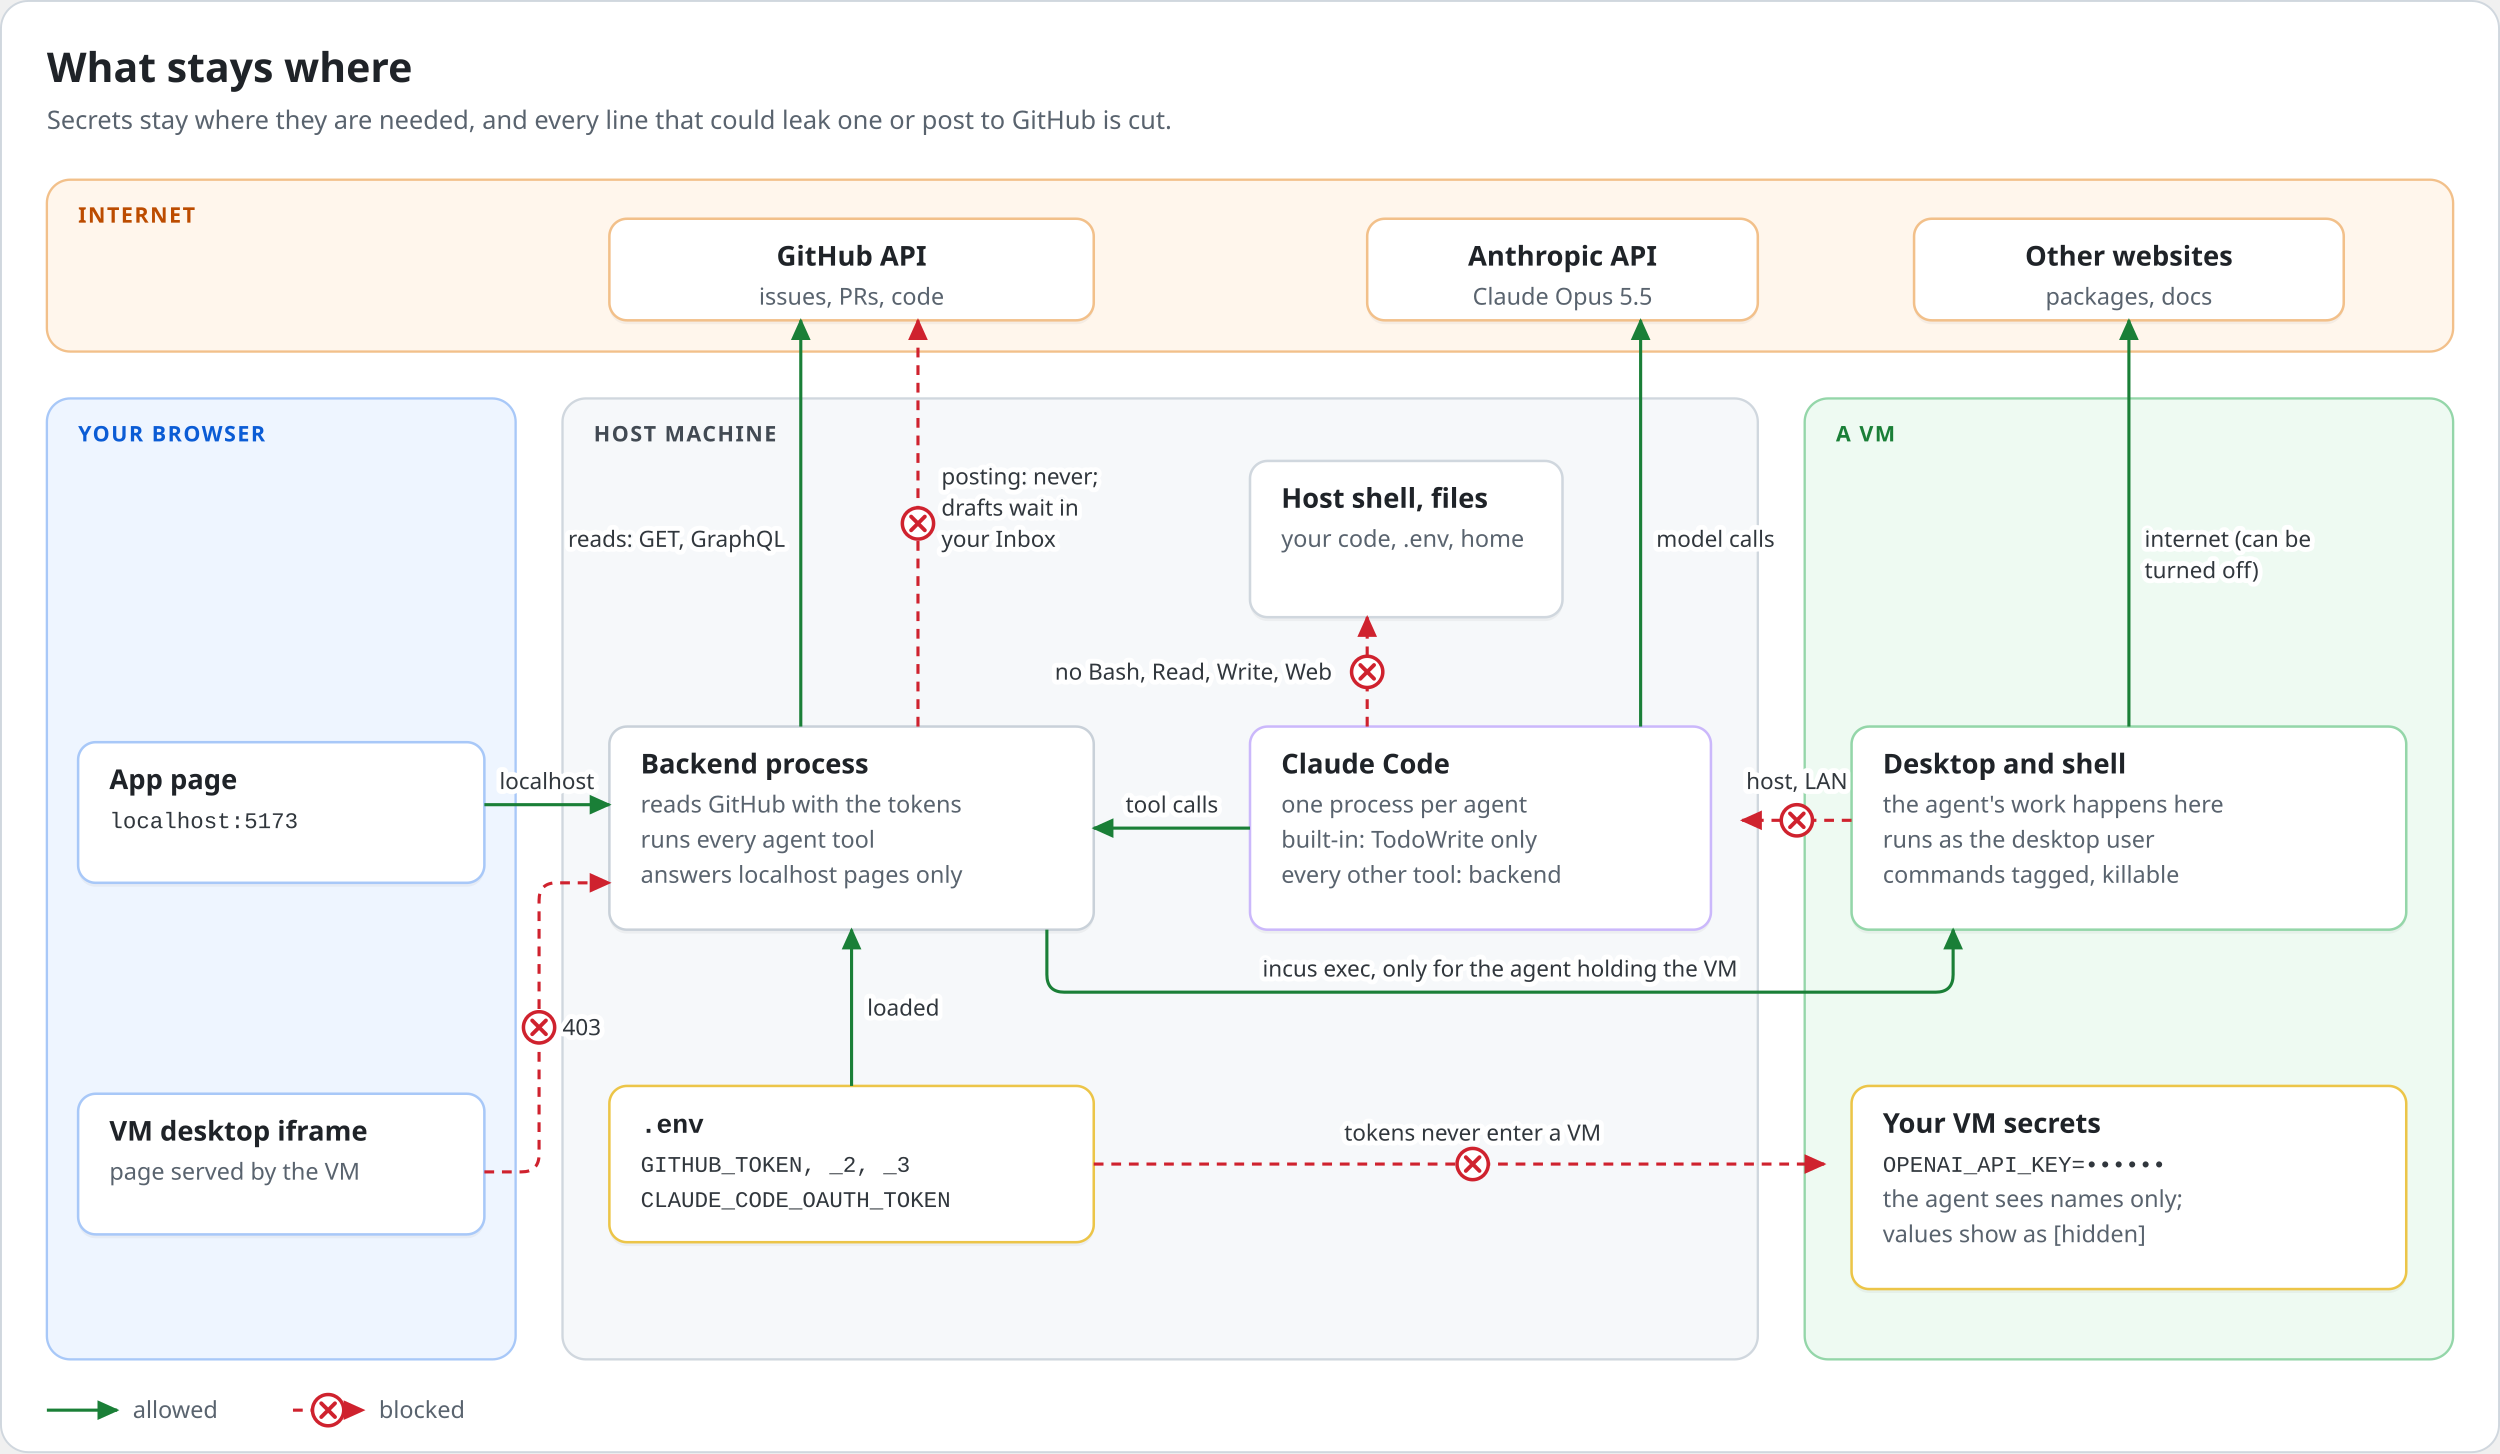
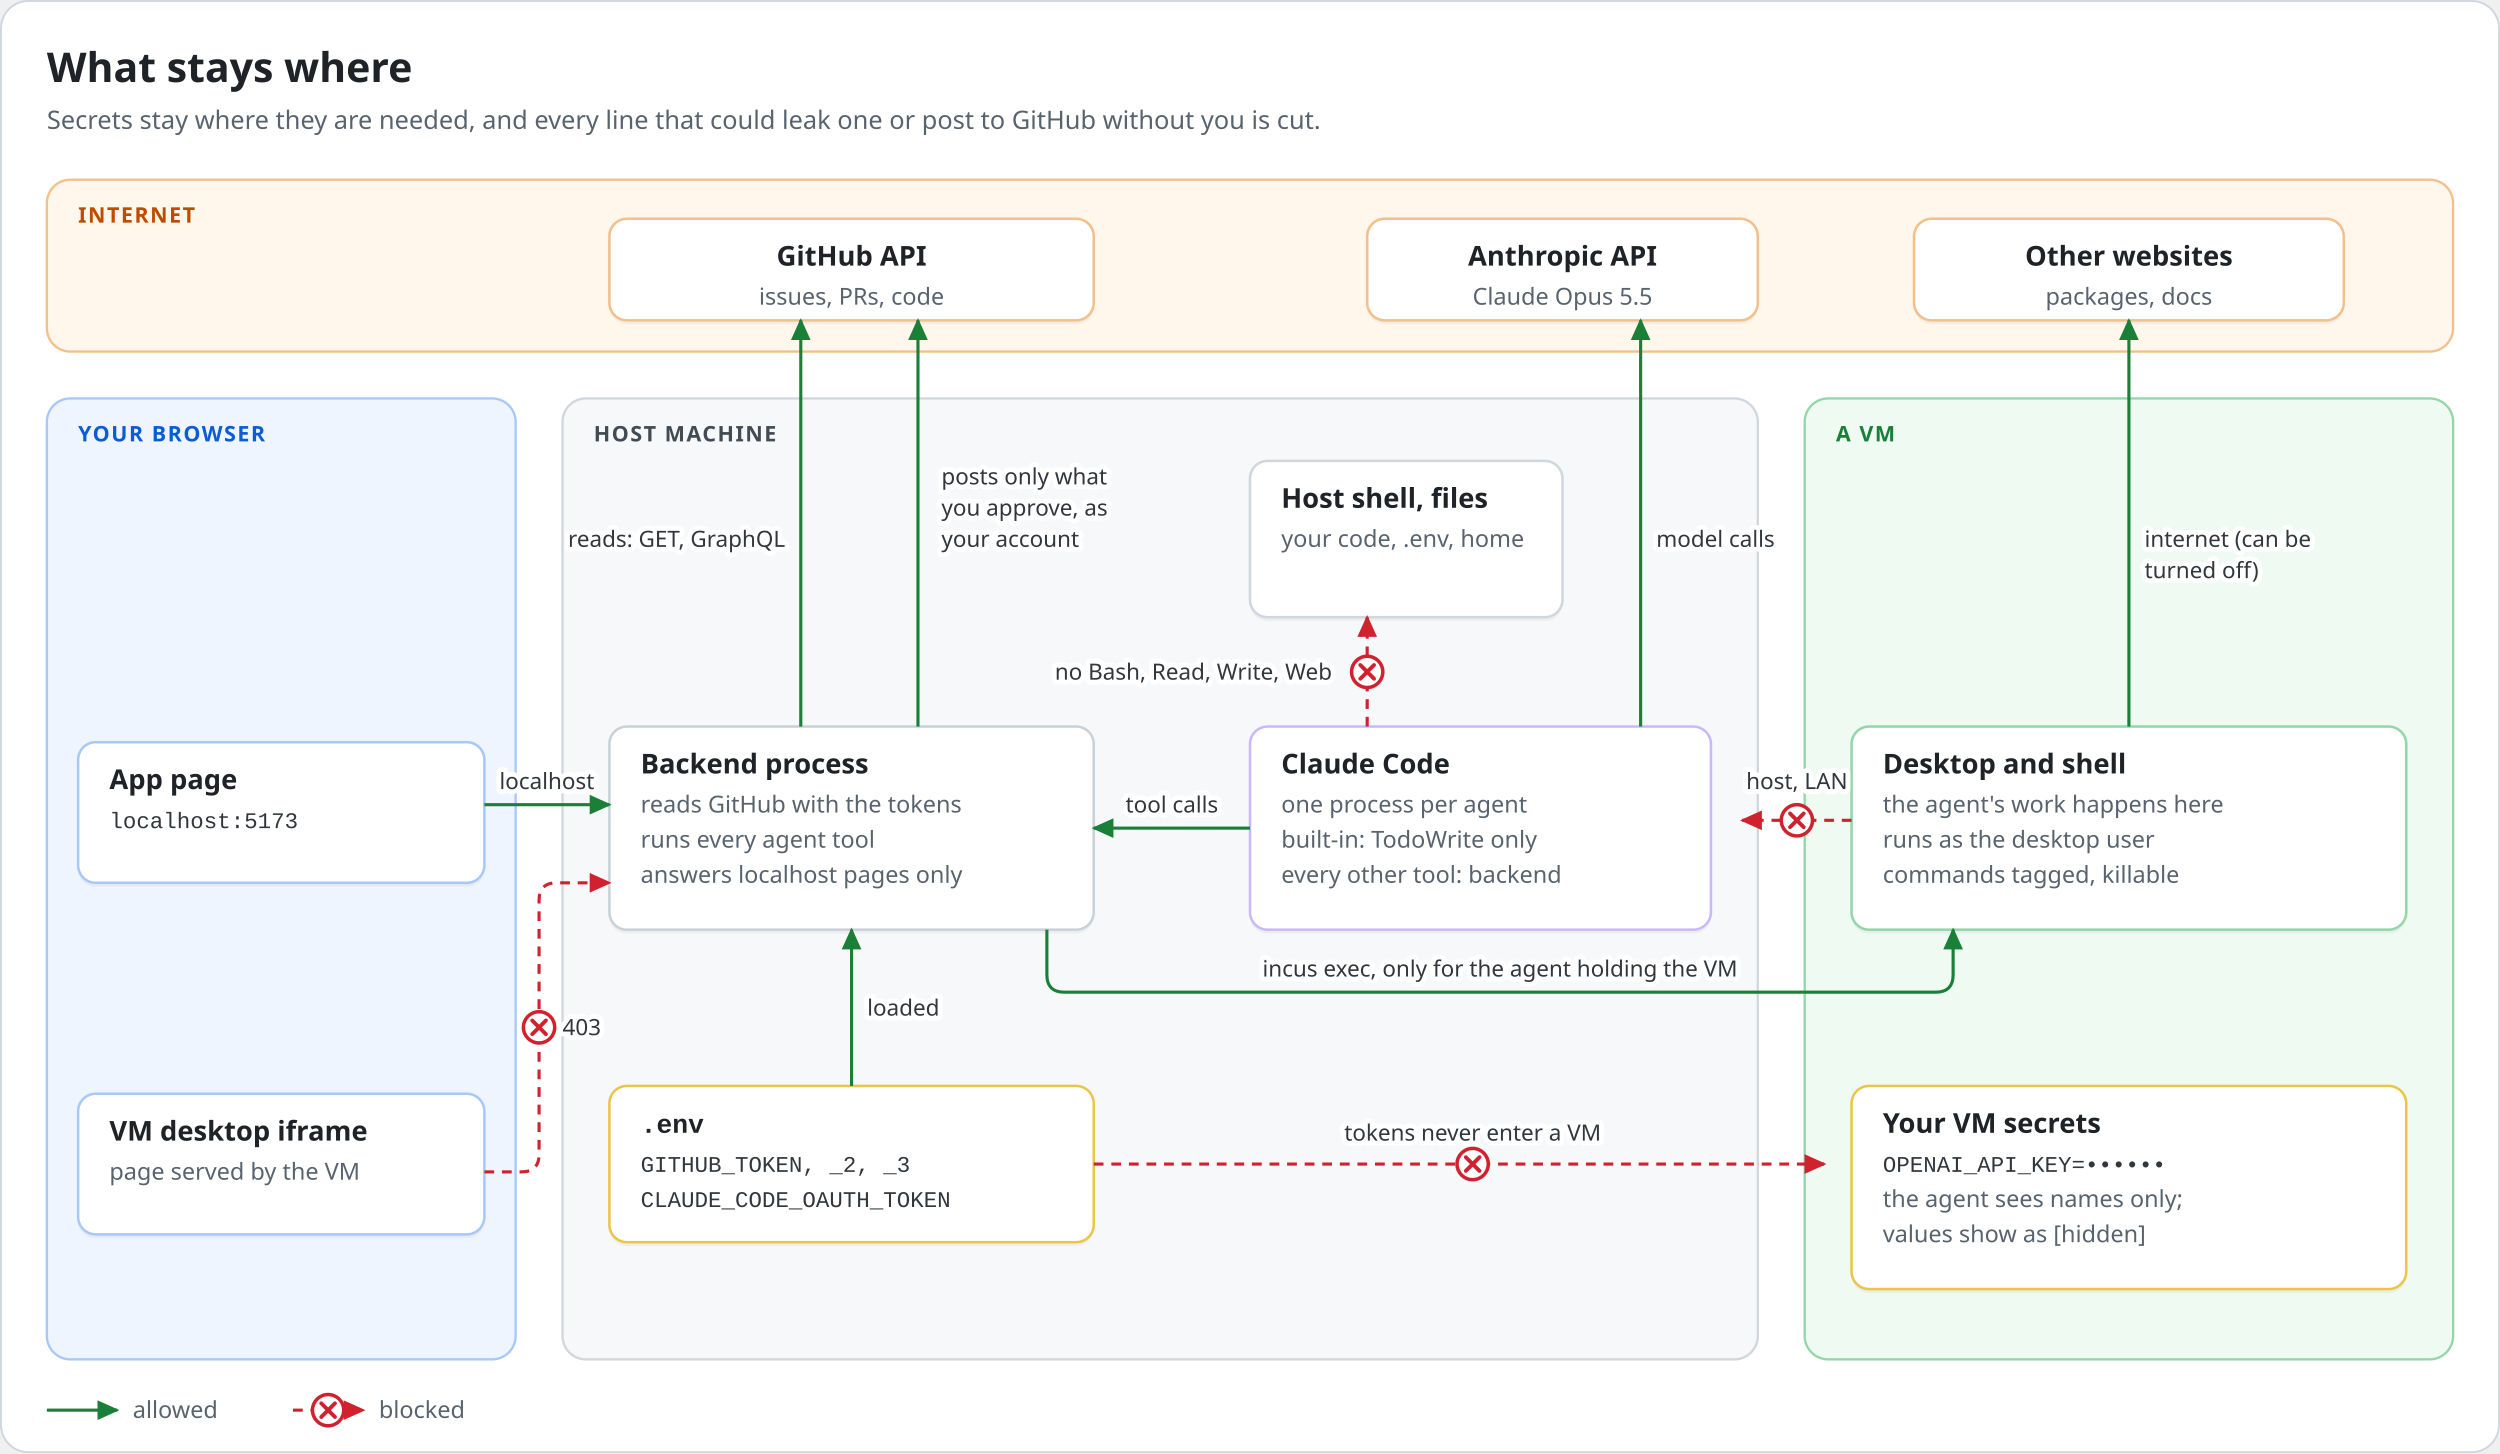
- <svg xmlns="http://www.w3.org/2000/svg" width="1280" height="744" viewBox="0 0 1280 744" role="img" aria-label="Trust boundaries. The backend loads the GitHub and Claude tokens from .env and only reads GitHub. Claude Code has no host shell, file or web tools. Agent commands reach a VM only through incus exec, for the agent holding it. Tokens never enter a VM; a VM reaches the internet but not this machine or the LAN; the API only answers localhost pages, so a VM's desktop page gets 403.">
+ <svg xmlns="http://www.w3.org/2000/svg" width="1280" height="744" viewBox="0 0 1280 744" role="img" aria-label="Trust boundaries. The backend loads the GitHub and Claude tokens from .env and only reads GitHub with them; it posts only the PRs and comments you approve, with your own account's token. Claude Code has no host shell, file or web tools. Agent commands reach a VM only through incus exec, for the agent holding it. Tokens never enter a VM; a VM reaches the internet but not this machine or the LAN; the API only answers localhost pages, so a VM's desktop page gets 403.">
  <style>
  text { font-family: -apple-system, BlinkMacSystemFont, "Segoe UI", "Noto Sans", Helvetica, Arial, sans-serif; fill: #1f2328; }
  .bg { fill: #ffffff; stroke: #d0d7de; }
  .title { font-size: 21px; font-weight: 700; }
  .sub { font-size: 13px; fill: #59636e; }
  .zl { font-size: 11px; font-weight: 700; letter-spacing: 0.07em; }
  .h { font-size: 14px; font-weight: 650; }
  .s { font-size: 12px; fill: #59636e; }
  .m { font-family: ui-monospace, SFMono-Regular, "SF Mono", Menlo, Consolas, "Liberation Mono", monospace; font-size: 11.5px; fill: #31373d; }
  .hm { font-family: ui-monospace, SFMono-Regular, "SF Mono", Menlo, Consolas, "Liberation Mono", monospace; font-size: 13.5px; font-weight: 650; }
  .el { font-size: 11.5px; fill: #31373d; paint-order: stroke; stroke: #ffffff; stroke-width: 5px; stroke-linejoin: round; }
  .pt { font-size: 11px; font-weight: 600; fill: #31373d; }
  .halo { fill: #ffffff; }
  .card-shadow { fill: #000000; opacity: 0.04; }
  .line { fill: none; stroke-width: 1.6; }
  .dash { stroke-dasharray: 5 4; }
  .x { stroke-width: 2; stroke-linecap: round; }
  .z-browser{fill:#eef5ff;stroke:#a8c8f8} .c-browser{fill:#ffffff;stroke:#a8c8f8} .h-browser{fill:#eef5ff} .l-browser{fill:#0b5cd5} .p-browser{fill:#eef5ff;stroke:#a8c8f8} .z-host{fill:#f6f8fa;stroke:#d0d7de} .c-host{fill:#ffffff;stroke:#d0d7de} .h-host{fill:#f6f8fa} .l-host{fill:#424a53} .p-host{fill:#f6f8fa;stroke:#d0d7de} .z-core{fill:#ffffff;stroke:#c9d1d9} .c-core{fill:#ffffff;stroke:#c9d1d9} .h-core{fill:#ffffff} .l-core{fill:#424a53} .p-core{fill:#ffffff;stroke:#c9d1d9} .z-claude{fill:#f6f2ff;stroke:#cbb8fb} .c-claude{fill:#ffffff;stroke:#cbb8fb} .h-claude{fill:#f6f2ff} .l-claude{fill:#6e40c9} .p-claude{fill:#f6f2ff;stroke:#cbb8fb} .z-vm{fill:#eefaf2;stroke:#94d6a9} .c-vm{fill:#ffffff;stroke:#94d6a9} .h-vm{fill:#eefaf2} .l-vm{fill:#1a7f37} .p-vm{fill:#eefaf2;stroke:#94d6a9} .z-ext{fill:#fff6ec;stroke:#f2c08a} .c-ext{fill:#ffffff;stroke:#f2c08a} .h-ext{fill:#fff6ec} .l-ext{fill:#bc4c00} .p-ext{fill:#fff6ec;stroke:#f2c08a} .z-you{fill:#fff8e0;stroke:#ecc548} .c-you{fill:#ffffff;stroke:#ecc548} .h-you{fill:#fff8e0} .l-you{fill:#9a6700} .p-you{fill:#fff8e0;stroke:#ecc548} .z-muted{fill:#f6f8fa;stroke:#d0d7de} .c-muted{fill:#ffffff;stroke:#d0d7de} .h-muted{fill:#f6f8fa} .l-muted{fill:#6e7781} .p-muted{fill:#f6f8fa;stroke:#d0d7de} .e-edge{stroke:#6e7781} .a-edge{fill:#6e7781} .x-edge{stroke:#6e7781} .e-you{stroke:#bf8700} .a-you{fill:#bf8700} .x-you{stroke:#bf8700} .e-ok{stroke:#1a7f37} .a-ok{fill:#1a7f37} .x-ok{stroke:#1a7f37} .e-no{stroke:#cf222e} .a-no{fill:#cf222e} .x-no{stroke:#cf222e}
  @media (prefers-color-scheme: dark) {
    text { fill: #e6edf3; }
    .bg { fill: #0d1117; stroke: #30363d; }
    .sub, .s { fill: #9198a1; }
    .m { fill: #c9d1d9; }
    .el { fill: #c9d1d9; stroke: #0d1117; }
    .pt { fill: #e6edf3; }
    .halo { fill: #0d1117; }
    .card-shadow { opacity: 0; }
    .z-browser{fill:#0b1a2e;stroke:#22477a} .c-browser{fill:#151b23;stroke:#22477a} .h-browser{fill:#0b1a2e} .l-browser{fill:#79b8ff} .p-browser{fill:#0b1a2e;stroke:#22477a} .z-host{fill:#10151c;stroke:#30363d} .c-host{fill:#151b23;stroke:#30363d} .h-host{fill:#10151c} .l-host{fill:#b1bac4} .p-host{fill:#10151c;stroke:#30363d} .z-core{fill:#0d1117;stroke:#3d444d} .c-core{fill:#151b23;stroke:#3d444d} .h-core{fill:#0d1117} .l-core{fill:#b1bac4} .p-core{fill:#0d1117;stroke:#3d444d} .z-claude{fill:#18122b;stroke:#45367d} .c-claude{fill:#151b23;stroke:#45367d} .h-claude{fill:#18122b} .l-claude{fill:#b392f0} .p-claude{fill:#18122b;stroke:#45367d} .z-vm{fill:#0c1f15;stroke:#22603a} .c-vm{fill:#151b23;stroke:#22603a} .h-vm{fill:#0c1f15} .l-vm{fill:#56d364} .p-vm{fill:#0c1f15;stroke:#22603a} .z-ext{fill:#231509;stroke:#6e3d10} .c-ext{fill:#151b23;stroke:#6e3d10} .h-ext{fill:#231509} .l-ext{fill:#ffa657} .p-ext{fill:#231509;stroke:#6e3d10} .z-you{fill:#241c08;stroke:#6e5512} .c-you{fill:#151b23;stroke:#6e5512} .h-you{fill:#241c08} .l-you{fill:#e3b341} .p-you{fill:#241c08;stroke:#6e5512} .z-muted{fill:#151b23;stroke:#30363d} .c-muted{fill:#151b23;stroke:#30363d} .h-muted{fill:#151b23} .l-muted{fill:#8b949e} .p-muted{fill:#151b23;stroke:#30363d} .e-edge{stroke:#8b949e} .a-edge{fill:#8b949e} .x-edge{stroke:#8b949e} .e-you{stroke:#e3b341} .a-you{fill:#e3b341} .x-you{stroke:#e3b341} .e-ok{stroke:#3fb950} .a-ok{fill:#3fb950} .x-ok{stroke:#3fb950} .e-no{stroke:#f85149} .a-no{fill:#f85149} .x-no{stroke:#f85149}
  }
</style>
  <defs>
    <marker id="ah-edge" viewBox="0 0 10 10" refX="9" refY="5" markerWidth="7" markerHeight="7" orient="auto-start-reverse">
      <path class="a-edge" d="M0,0.5 L10,5 L0,9.5 z" />
    </marker>
    <marker id="ah-you" viewBox="0 0 10 10" refX="9" refY="5" markerWidth="7" markerHeight="7" orient="auto-start-reverse">
      <path class="a-you" d="M0,0.5 L10,5 L0,9.5 z" />
    </marker>
    <marker id="ah-ok" viewBox="0 0 10 10" refX="9" refY="5" markerWidth="7" markerHeight="7" orient="auto-start-reverse">
      <path class="a-ok" d="M0,0.5 L10,5 L0,9.5 z" />
    </marker>
    <marker id="ah-no" viewBox="0 0 10 10" refX="9" refY="5" markerWidth="7" markerHeight="7" orient="auto-start-reverse">
      <path class="a-no" d="M0,0.5 L10,5 L0,9.5 z" />
    </marker>
  </defs>
  <rect class="bg" x="0.5" y="0.5" width="1279" height="743" rx="14" />
  <text x="24" y="42" class="title" text-anchor="start">What stays where</text>
-   <text x="24" y="66" class="sub" text-anchor="start">Secrets stay where they are needed, and every line that could leak one or post to GitHub is cut.</text>
+   <text x="24" y="66" class="sub" text-anchor="start">Secrets stay where they are needed, and every line that could leak one or post to GitHub without you is cut.</text>
  <rect class="z-ext" x="24" y="92" width="1232" height="88" rx="12" stroke-width="1.2" />
  <text x="40" y="114" class="zl l-ext" text-anchor="start">INTERNET</text>
  <rect class="z-browser" x="24" y="204" width="240" height="492" rx="12" stroke-width="1.2" />
  <text x="40" y="226" class="zl l-browser" text-anchor="start">YOUR BROWSER</text>
  <rect class="z-host" x="288" y="204" width="612" height="492" rx="12" stroke-width="1.2" />
  <text x="304" y="226" class="zl l-host" text-anchor="start">HOST MACHINE</text>
  <rect class="z-vm" x="924" y="204" width="332" height="492" rx="12" stroke-width="1.2" />
  <text x="940" y="226" class="zl l-vm" text-anchor="start">A VM</text>
  <rect class="card-shadow" x="312" y="114" width="248" height="52" rx="9" />
  <rect class="c-ext" x="312" y="112" width="248" height="52" rx="9" stroke-width="1.3" />
  <text x="436.0" y="136" class="h" text-anchor="middle">GitHub API</text>
  <text x="436.0" y="156" class="s" text-anchor="middle">issues, PRs, code</text>
  <rect class="card-shadow" x="700" y="114" width="200" height="52" rx="9" />
  <rect class="c-ext" x="700" y="112" width="200" height="52" rx="9" stroke-width="1.3" />
  <text x="800.0" y="136" class="h" text-anchor="middle">Anthropic API</text>
  <text x="800.0" y="156" class="s" text-anchor="middle">Claude Opus 5.5</text>
  <rect class="card-shadow" x="980" y="114" width="220" height="52" rx="9" />
  <rect class="c-ext" x="980" y="112" width="220" height="52" rx="9" stroke-width="1.3" />
  <text x="1090.0" y="136" class="h" text-anchor="middle">Other websites</text>
  <text x="1090.0" y="156" class="s" text-anchor="middle">packages, docs</text>
  <rect class="card-shadow" x="40" y="382" width="208" height="72" rx="9" />
  <rect class="c-browser" x="40" y="380" width="208" height="72" rx="9" stroke-width="1.3" />
  <text x="56" y="404" class="h" text-anchor="start">App page</text>
  <text x="56" y="424" class="m" text-anchor="start">localhost:5173</text>
  <rect class="card-shadow" x="40" y="562" width="208" height="72" rx="9" />
  <rect class="c-browser" x="40" y="560" width="208" height="72" rx="9" stroke-width="1.3" />
  <text x="56" y="584" class="h" text-anchor="start">VM desktop iframe</text>
  <text x="56" y="604" class="s" text-anchor="start">page served by the VM</text>
  <rect class="card-shadow" x="640" y="238" width="160" height="80" rx="9" />
  <rect class="c-muted" x="640" y="236" width="160" height="80" rx="9" stroke-width="1.3" />
  <text x="656" y="260" class="h" text-anchor="start">Host shell, files</text>
  <text x="656" y="280" class="s" text-anchor="start">your code, .env, home</text>
  <rect class="card-shadow" x="312" y="374" width="248" height="104" rx="9" />
  <rect class="c-core" x="312" y="372" width="248" height="104" rx="9" stroke-width="1.3" />
  <text x="328" y="396" class="h" text-anchor="start">Backend process</text>
  <text x="328" y="416" class="s" text-anchor="start">reads GitHub with the tokens</text>
  <text x="328" y="434" class="s" text-anchor="start">runs every agent tool</text>
  <text x="328" y="452" class="s" text-anchor="start">answers localhost pages only</text>
  <rect class="card-shadow" x="640" y="374" width="236" height="104" rx="9" />
  <rect class="c-claude" x="640" y="372" width="236" height="104" rx="9" stroke-width="1.3" />
  <text x="656" y="396" class="h" text-anchor="start">Claude Code</text>
  <text x="656" y="416" class="s" text-anchor="start">one process per agent</text>
  <text x="656" y="434" class="s" text-anchor="start">built-in: TodoWrite only</text>
  <text x="656" y="452" class="s" text-anchor="start">every other tool: backend</text>
  <rect class="card-shadow" x="312" y="558" width="248" height="80" rx="9" />
  <rect class="c-you" x="312" y="556" width="248" height="80" rx="9" stroke-width="1.3" />
  <text x="328" y="580" class="hm" text-anchor="start">.env</text>
  <text x="328" y="600" class="m" text-anchor="start">GITHUB_TOKEN, _2, _3</text>
  <text x="328" y="618" class="m" text-anchor="start">CLAUDE_CODE_OAUTH_TOKEN</text>
  <rect class="card-shadow" x="948" y="374" width="284" height="104" rx="9" />
  <rect class="c-vm" x="948" y="372" width="284" height="104" rx="9" stroke-width="1.3" />
  <text x="964" y="396" class="h" text-anchor="start">Desktop and shell</text>
  <text x="964" y="416" class="s" text-anchor="start">the agent's work happens here</text>
  <text x="964" y="434" class="s" text-anchor="start">runs as the desktop user</text>
  <text x="964" y="452" class="s" text-anchor="start">commands tagged, killable</text>
  <rect class="card-shadow" x="948" y="558" width="284" height="104" rx="9" />
  <rect class="c-you" x="948" y="556" width="284" height="104" rx="9" stroke-width="1.3" />
  <text x="964" y="580" class="h" text-anchor="start">Your VM secrets</text>
  <text x="964" y="600" class="m" text-anchor="start">OPENAI_API_KEY=••••••</text>
  <text x="964" y="618" class="s" text-anchor="start">the agent sees names only;</text>
  <text x="964" y="636" class="s" text-anchor="start">values show as [hidden]</text>
  <path class="line e-ok" d="M410,372 L410,164" marker-end="url(#ah-ok)" />
  <text x="402" y="280" class="el" text-anchor="end">reads: GET, GraphQL</text>
  <path class="line e-ok" d="M840,372 L840,164" marker-end="url(#ah-ok)" />
  <text x="848" y="280" class="el" text-anchor="start">model calls</text>
  <path class="line e-ok" d="M1090,372 L1090,164" marker-end="url(#ah-ok)" />
  <text x="1098" y="280" class="el" text-anchor="start">internet (can be</text>
  <text x="1098" y="296" class="el" text-anchor="start">turned off)</text>
  <path class="line e-ok" d="M248,412 L312,412" marker-end="url(#ah-ok)" />
  <text x="280" y="404" class="el" text-anchor="middle">localhost</text>
  <path class="line e-ok" d="M640,424 L560,424" marker-end="url(#ah-ok)" />
  <text x="600" y="416" class="el" text-anchor="middle">tool calls</text>
  <path class="line e-ok" d="M436,556 L436,476" marker-end="url(#ah-ok)" />
  <text x="444" y="520" class="el" text-anchor="start">loaded</text>
  <path class="line e-ok" d="M536,476 L536.0,499.0 Q536,508 545.0,508.0 L991.0,508.0 Q1000,508 1000.0,499.0 L1000,476" marker-end="url(#ah-ok)" />
  <text x="768" y="500" class="el" text-anchor="middle">incus exec, only for the agent holding the VM</text>
-   <path class="line e-no dash" d="M470,372 L470,164" marker-end="url(#ah-no)" />
-   <circle class="halo x-no" cx="470" cy="268" r="8" stroke-width="1.8" />
-   <path class="x x-no" d="M466.5,264.5 L473.5,271.5 M473.5,264.5 L466.5,271.5" />
-   <text x="482" y="248" class="el" text-anchor="start">posting: never;</text>
-   <text x="482" y="264" class="el" text-anchor="start">drafts wait in</text>
-   <text x="482" y="280" class="el" text-anchor="start">your Inbox</text>
+   <path class="line e-ok" d="M470,372 L470,164" marker-end="url(#ah-ok)" />
+   <text x="482" y="248" class="el" text-anchor="start">posts only what</text>
+   <text x="482" y="264" class="el" text-anchor="start">you approve, as</text>
+   <text x="482" y="280" class="el" text-anchor="start">your account</text>
  <path class="line e-no dash" d="M700,372 L700,316" marker-end="url(#ah-no)" />
  <circle class="halo x-no" cx="700" cy="344" r="8" stroke-width="1.8" />
  <path class="x x-no" d="M696.5,340.5 L703.5,347.5 M703.5,340.5 L696.5,347.5" />
  <text x="682" y="348" class="el" text-anchor="end">no Bash, Read, Write, Web</text>
  <path class="line e-no dash" d="M560,596 L934,596" marker-end="url(#ah-no)" />
  <circle class="halo x-no" cx="754" cy="596" r="8" stroke-width="1.8" />
  <path class="x x-no" d="M750.5,592.5 L757.5,599.5 M757.5,592.5 L750.5,599.5" />
  <text x="754" y="584" class="el" text-anchor="middle">tokens never enter a VM</text>
  <path class="line e-no dash" d="M948,420 L892,420" marker-end="url(#ah-no)" />
  <circle class="halo x-no" cx="920" cy="420" r="8" stroke-width="1.8" />
  <path class="x x-no" d="M916.5,416.5 L923.5,423.5 M923.5,416.5 L916.5,423.5" />
  <text x="920" y="404" class="el" text-anchor="middle">host, LAN</text>
  <path class="line e-no dash" d="M248,600 L267.0,600.0 Q276,600 276.0,591.0 L276.0,461.0 Q276,452 285.0,452.0 L312,452" marker-end="url(#ah-no)" />
  <circle class="halo x-no" cx="276" cy="526" r="8" stroke-width="1.8" />
  <path class="x x-no" d="M272.5,522.5 L279.5,529.5 M279.5,522.5 L272.5,529.5" />
  <text x="288" y="530" class="el" text-anchor="start">403</text>
  <line class="line e-ok" x1="24" y1="722" x2="60" y2="722" marker-end="url(#ah-ok)" />
  <text x="68" y="726" class="s" text-anchor="start">allowed</text>
  <line class="line e-no dash" x1="150" y1="722" x2="186" y2="722" marker-end="url(#ah-no)" />
  <circle class="halo x-no" cx="168" cy="722" r="8" stroke-width="1.8" />
  <path class="x x-no" d="M164.5,718.5 L171.5,725.5 M171.5,718.5 L164.5,725.5" />
  <text x="194" y="726" class="s" text-anchor="start">blocked</text>
</svg>
